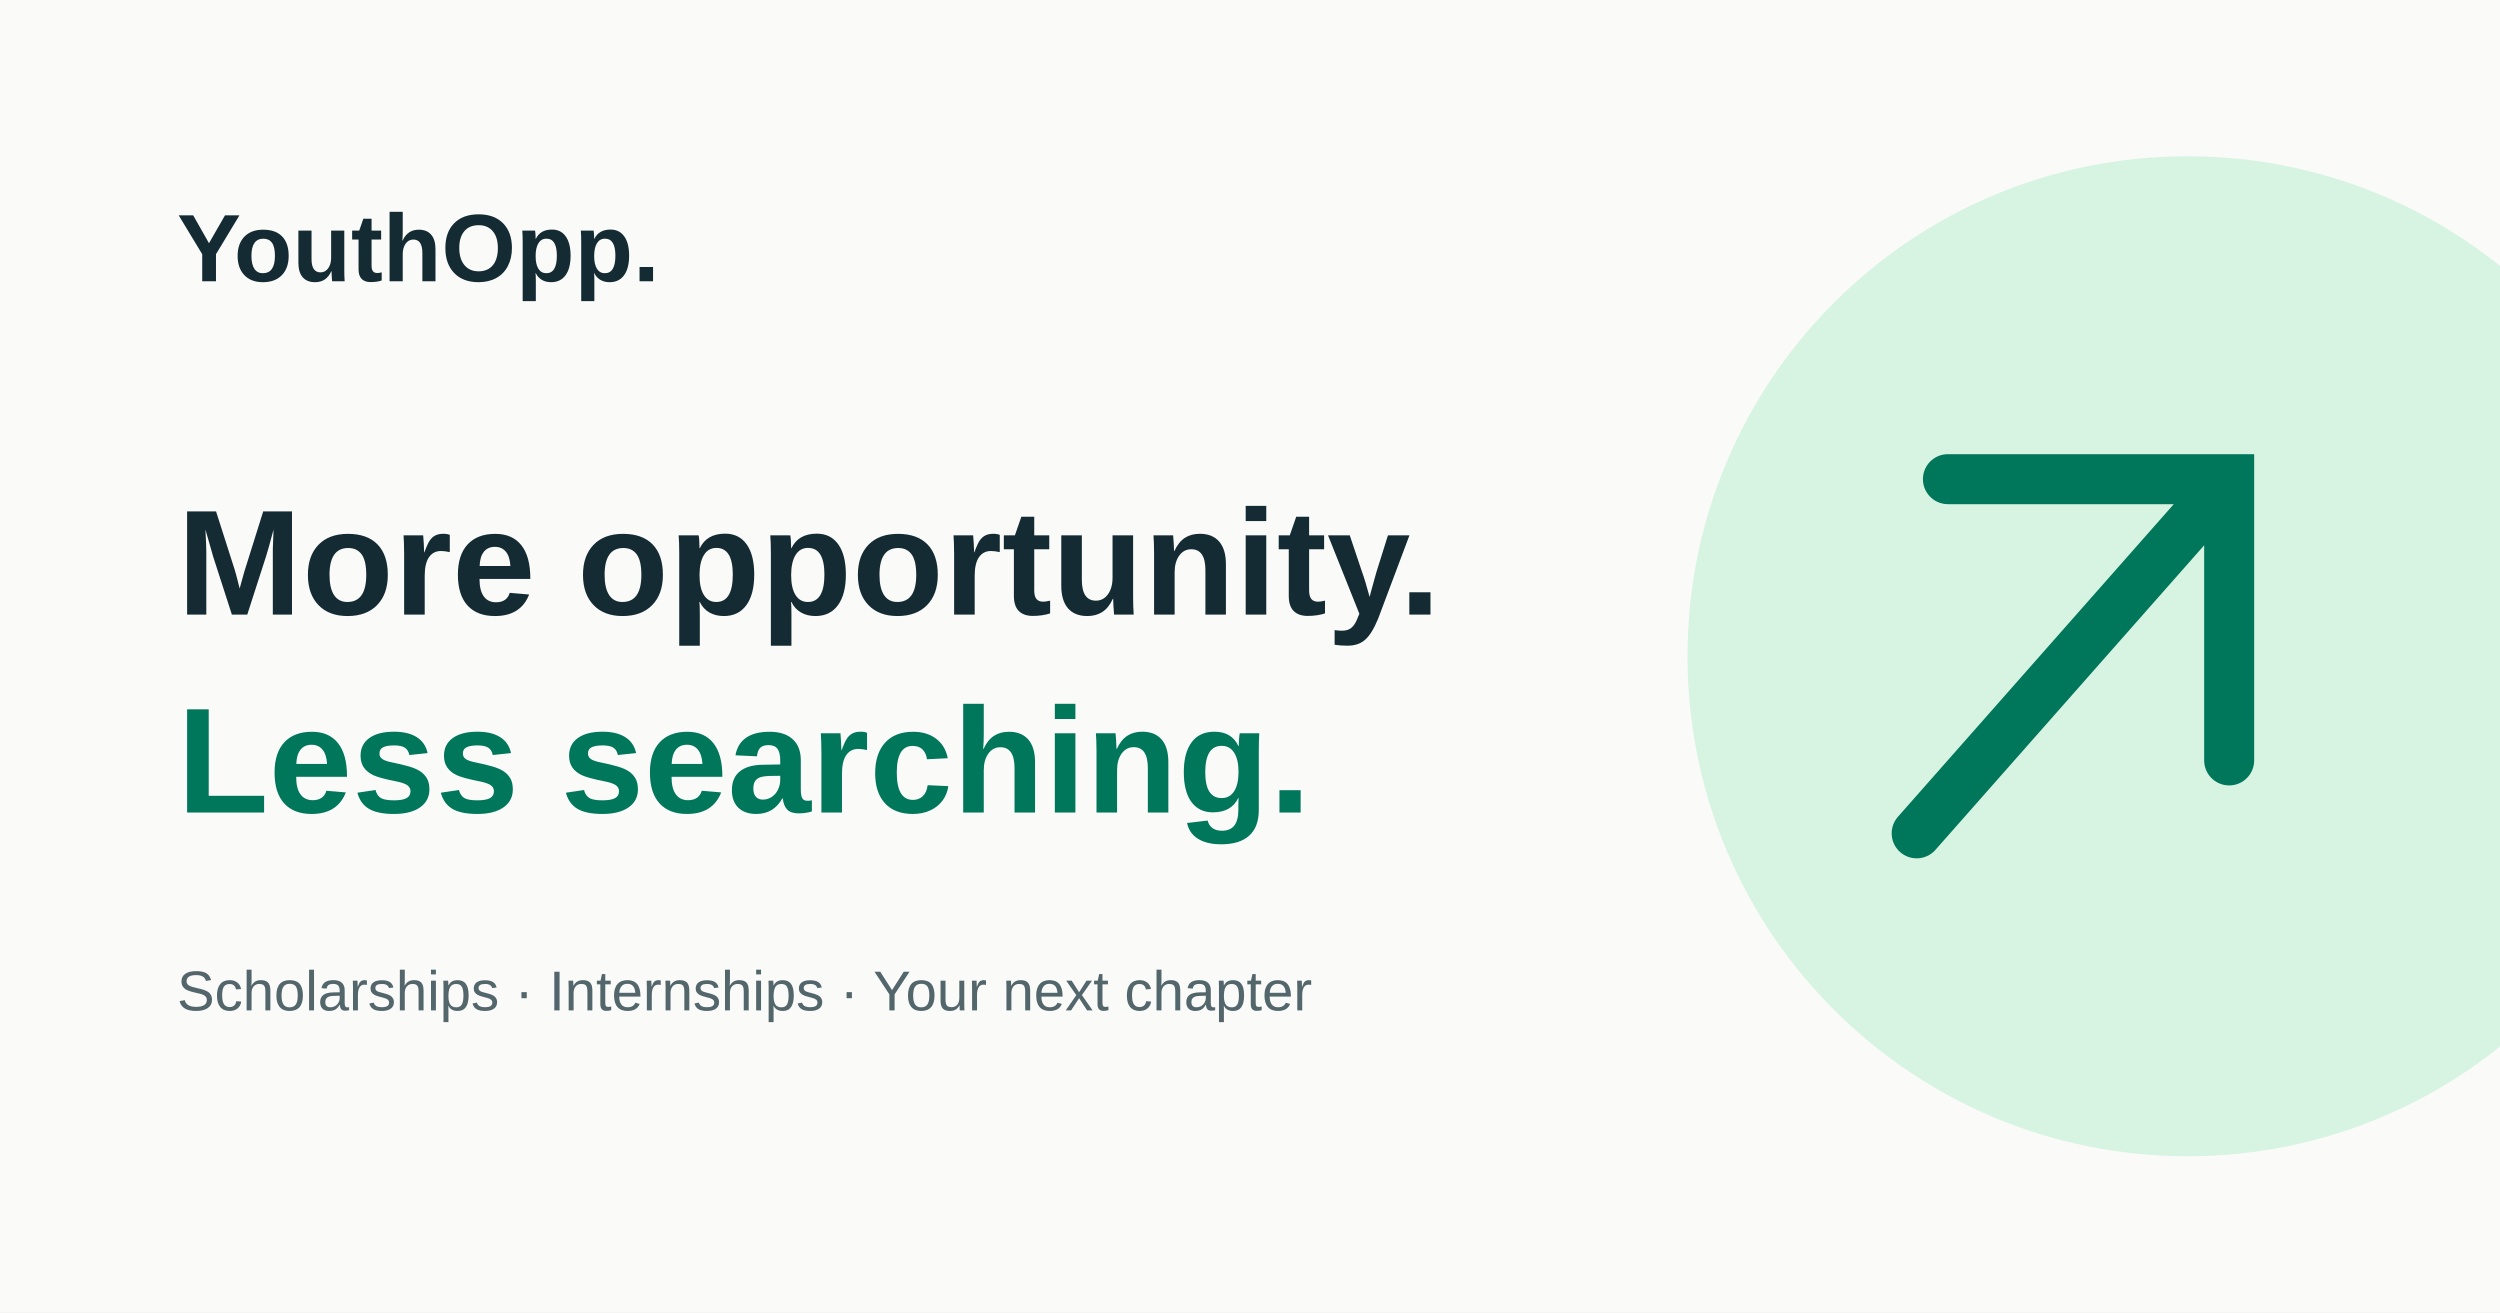
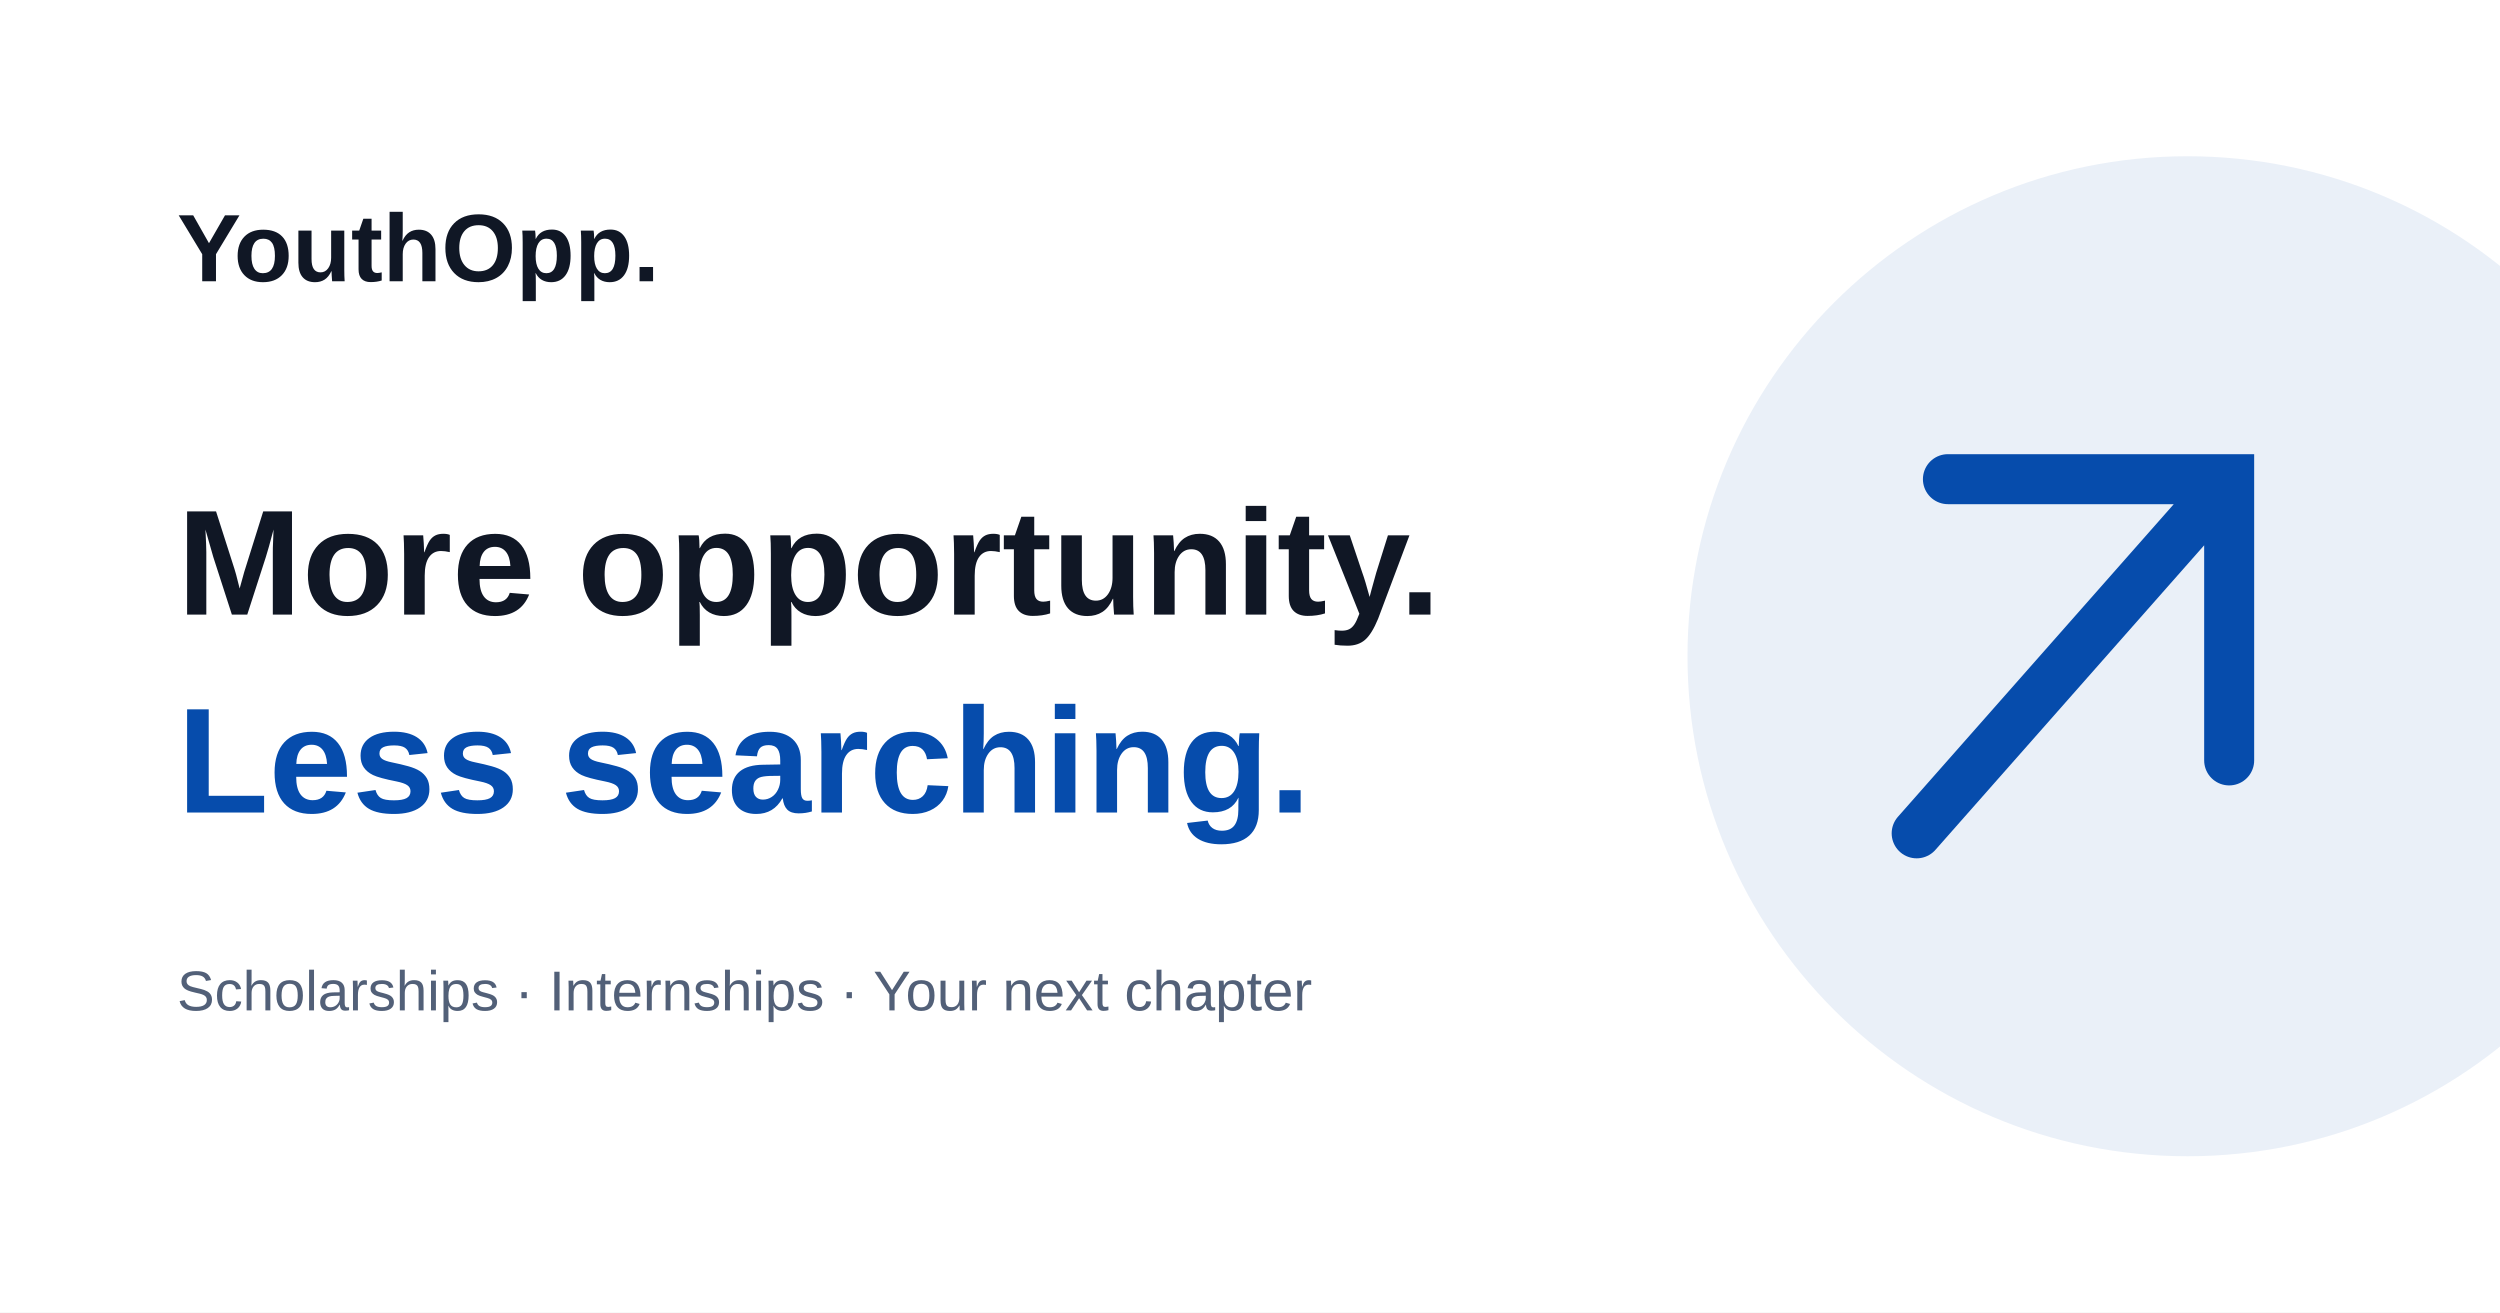
<svg xmlns="http://www.w3.org/2000/svg" width="1200" height="630">
-   <rect width="1200" height="630" fill="#fafbf8" />
-   <circle cx="1050" cy="315" r="240" fill="#d7f3e2" />
-   <text x="85" y="135" font-family="Arial,sans-serif" font-size="46" font-weight="bold" fill="#152b33">YouthOpp.</text>
-   <text x="85" y="295" font-family="Arial,sans-serif" font-size="72" font-weight="bold" fill="#152b33">More opportunity.</text>
-   <text x="85" y="390" font-family="Arial,sans-serif" font-size="72" font-weight="bold" fill="#00775b">Less searching.</text>
-   <text x="85" y="485" font-family="Arial,sans-serif" font-size="27" fill="#53666b">Scholarships · Internships · Your next chapter</text>
-   <path d="m920 400 150-170M935 230h135v135" fill="none" stroke="#00775b" stroke-width="24" stroke-linecap="round" />
+   <rect width="1200" height="630" fill="#ffffff" />
+   <circle cx="1050" cy="315" r="240" fill="#eaf0f8" />
+   <text x="85" y="135" font-family="Arial,sans-serif" font-size="46" font-weight="bold" fill="#101725">YouthOpp.</text>
+   <text x="85" y="295" font-family="Arial,sans-serif" font-size="72" font-weight="bold" fill="#101725">More opportunity.</text>
+   <text x="85" y="390" font-family="Arial,sans-serif" font-size="72" font-weight="bold" fill="#064cac">Less searching.</text>
+   <text x="85" y="485" font-family="Arial,sans-serif" font-size="27" fill="#526078">Scholarships · Internships · Your next chapter</text>
+   <path d="m920 400 150-170M935 230h135v135" fill="none" stroke="#064cac" stroke-width="24" stroke-linecap="round" />
</svg>
